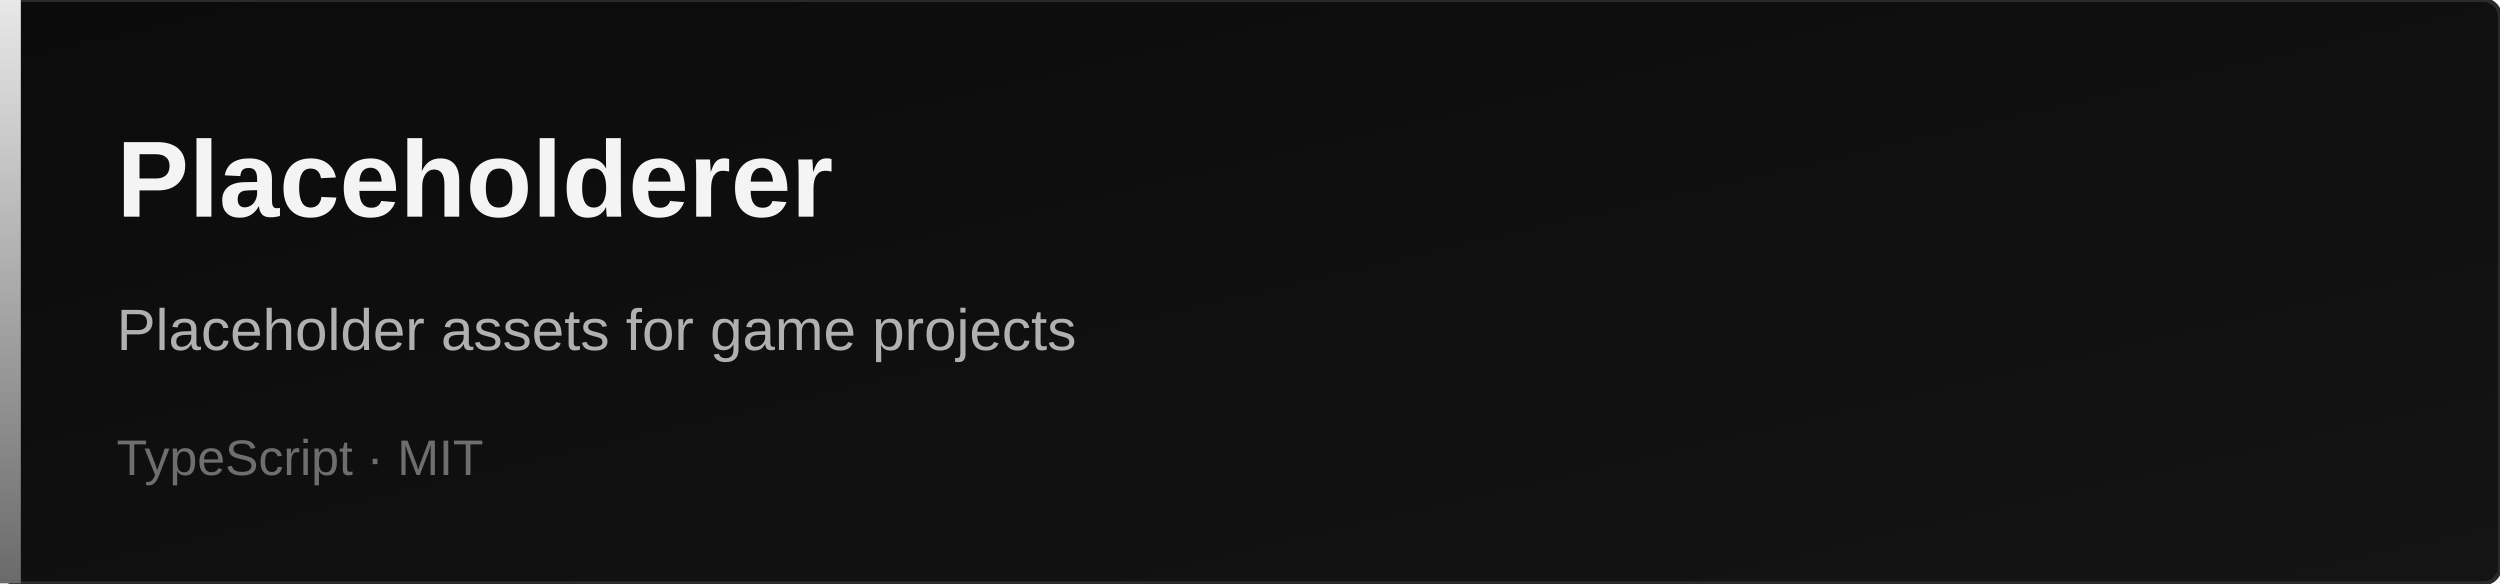
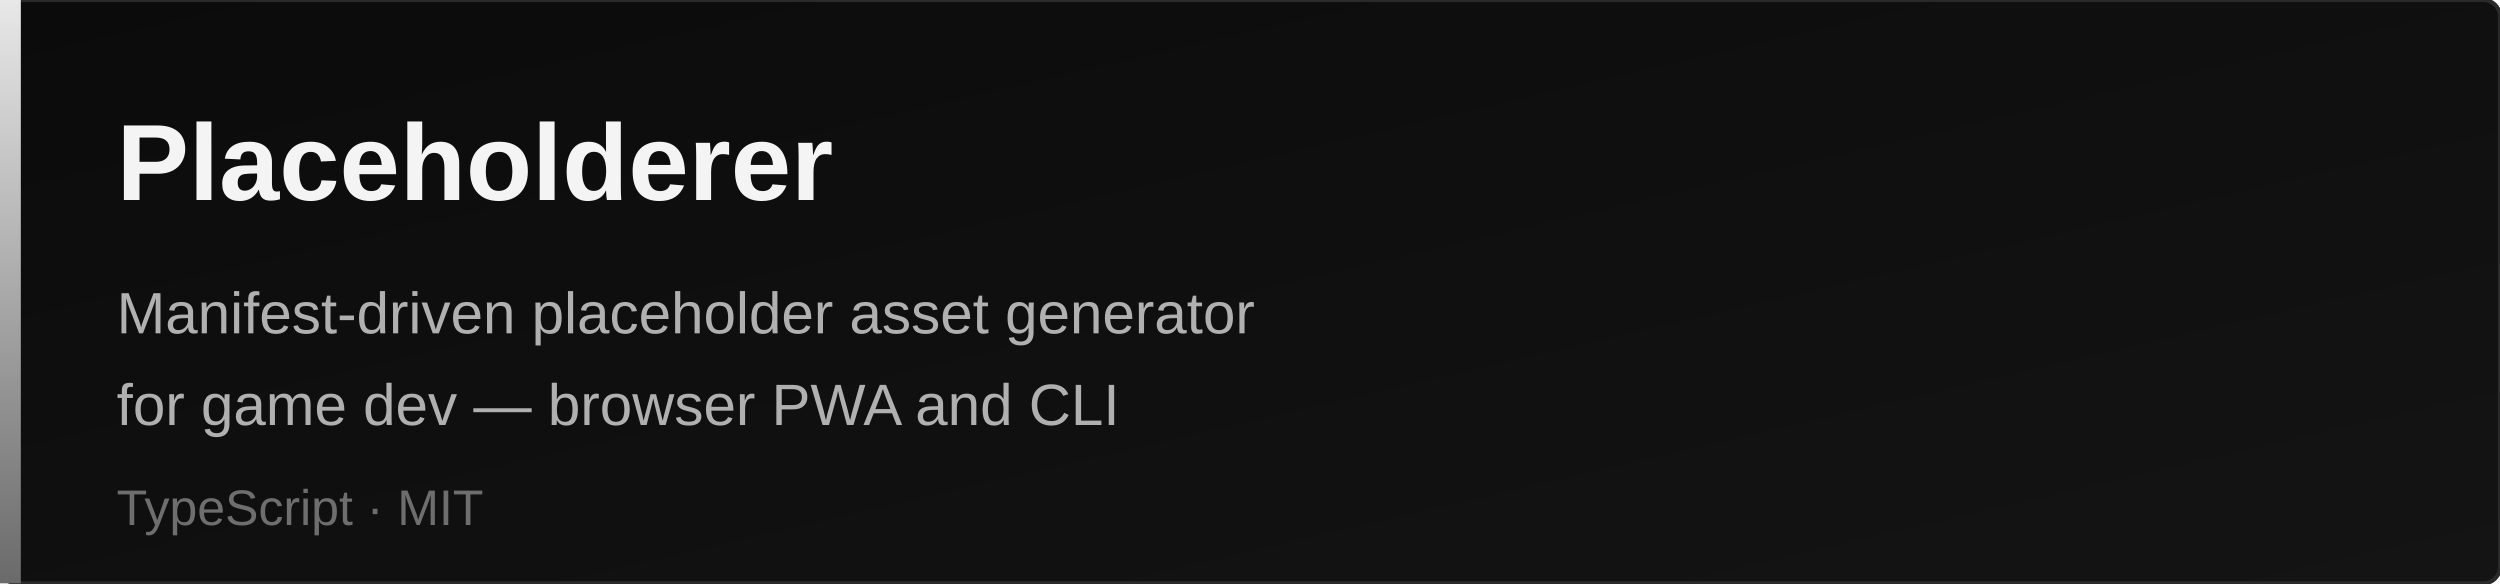
<svg xmlns="http://www.w3.org/2000/svg" width="600" height="140" viewBox="0 0 600 140" role="img" aria-label="Placeholderer">
  <defs>
    <linearGradient id="bg" x1="0%" y1="0%" x2="100%" y2="100%">
      <stop offset="0%" stop-color="#0b0b0b" />
      <stop offset="100%" stop-color="#141414" />
    </linearGradient>
    <linearGradient id="metal" x1="0%" y1="0%" x2="0%" y2="100%">
      <stop offset="0%" stop-color="#e8e8e8" />
      <stop offset="100%" stop-color="#6a6a6a" />
    </linearGradient>
  </defs>
  <rect width="600" height="140" rx="4" fill="url(#bg)" stroke="#2a2a2a" stroke-width="1" />
  <rect x="0" y="0" width="5" height="140" fill="url(#metal)" />
-   <text x="28" y="52" fill="#f4f4f4" font-family="Segoe UI, Helvetica Neue, Arial, sans-serif" font-size="26" font-weight="700">Placeholderer</text>
-   <text x="28" y="84" fill="#b0b0b0" font-family="Segoe UI, Helvetica Neue, Arial, sans-serif" font-size="14">Placeholder assets for game projects</text>
-   <text x="28" y="114" fill="#6e6e6e" font-family="Segoe UI, Helvetica Neue, Arial, sans-serif" font-size="12">TypeScript · MIT</text>
+   <text x="28" y="48" fill="#f4f4f4" font-family="Segoe UI, Helvetica Neue, Arial, sans-serif" font-size="26" font-weight="700">Placeholderer</text>
+   <text x="28" y="80" fill="#b0b0b0" font-family="Segoe UI, Helvetica Neue, Arial, sans-serif" font-size="14">Manifest-driven placeholder asset generator</text>
+   <text x="28" y="102" fill="#b0b0b0" font-family="Segoe UI, Helvetica Neue, Arial, sans-serif" font-size="14">for game dev — browser PWA and CLI</text>
+   <text x="28" y="126" fill="#6e6e6e" font-family="Segoe UI, Helvetica Neue, Arial, sans-serif" font-size="12">TypeScript · MIT</text>
</svg>
